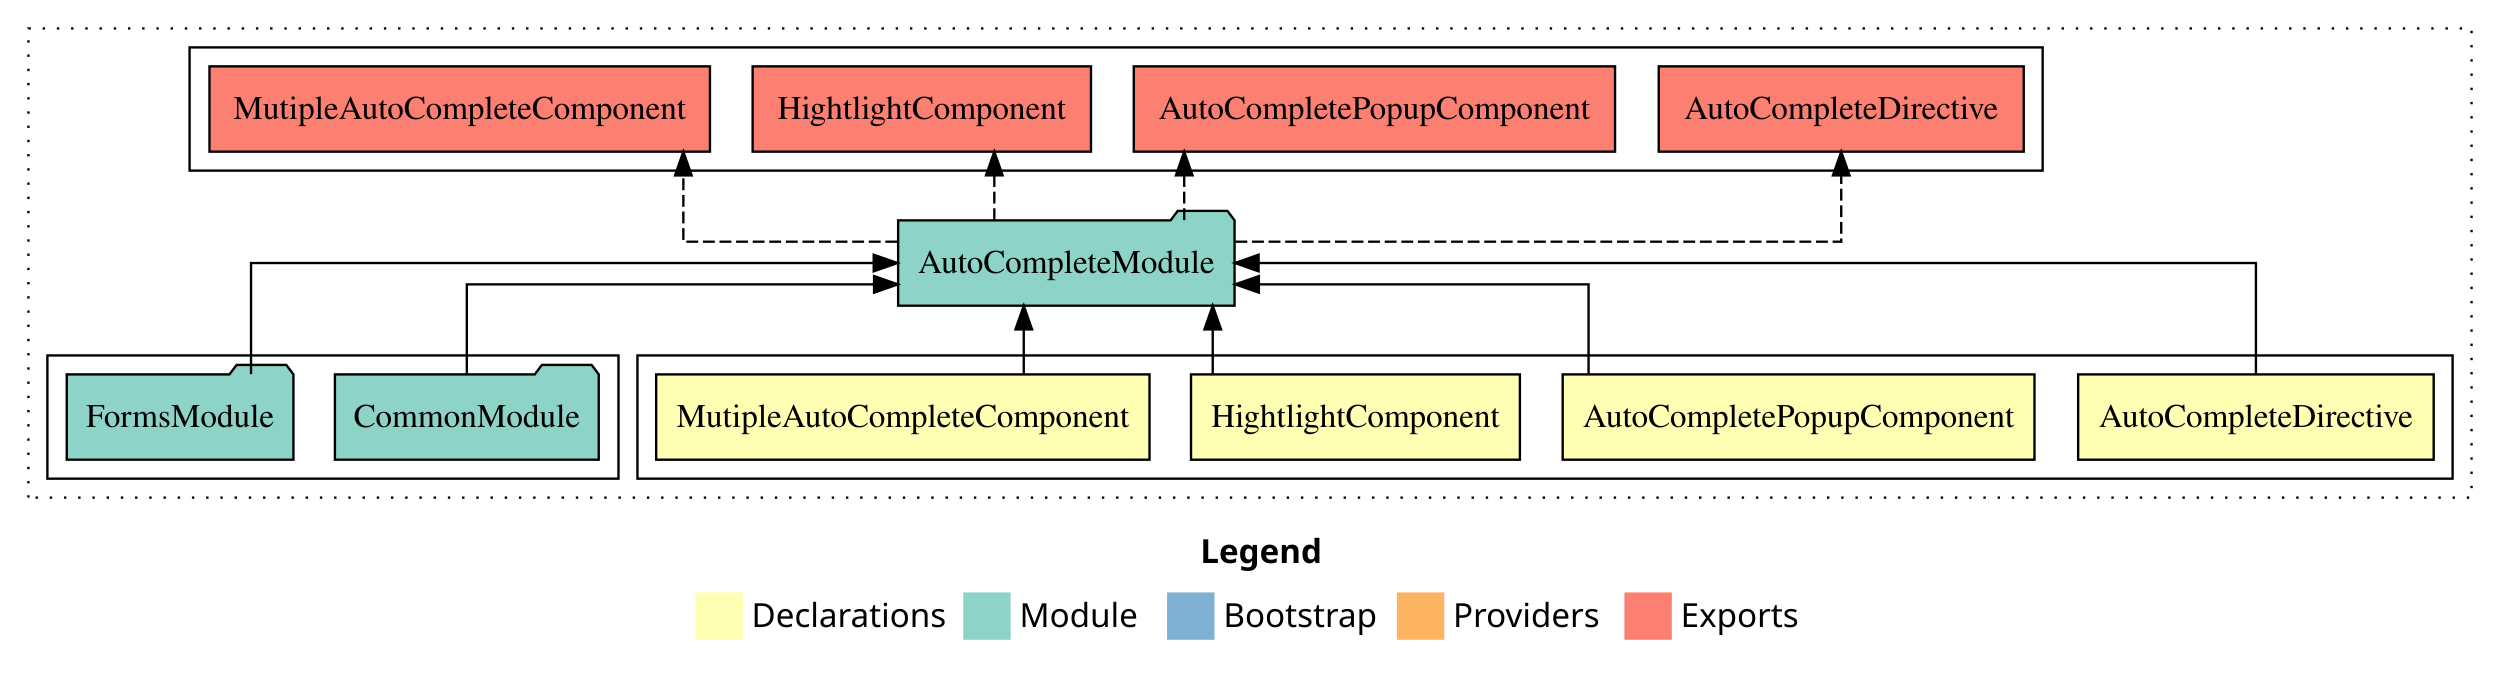
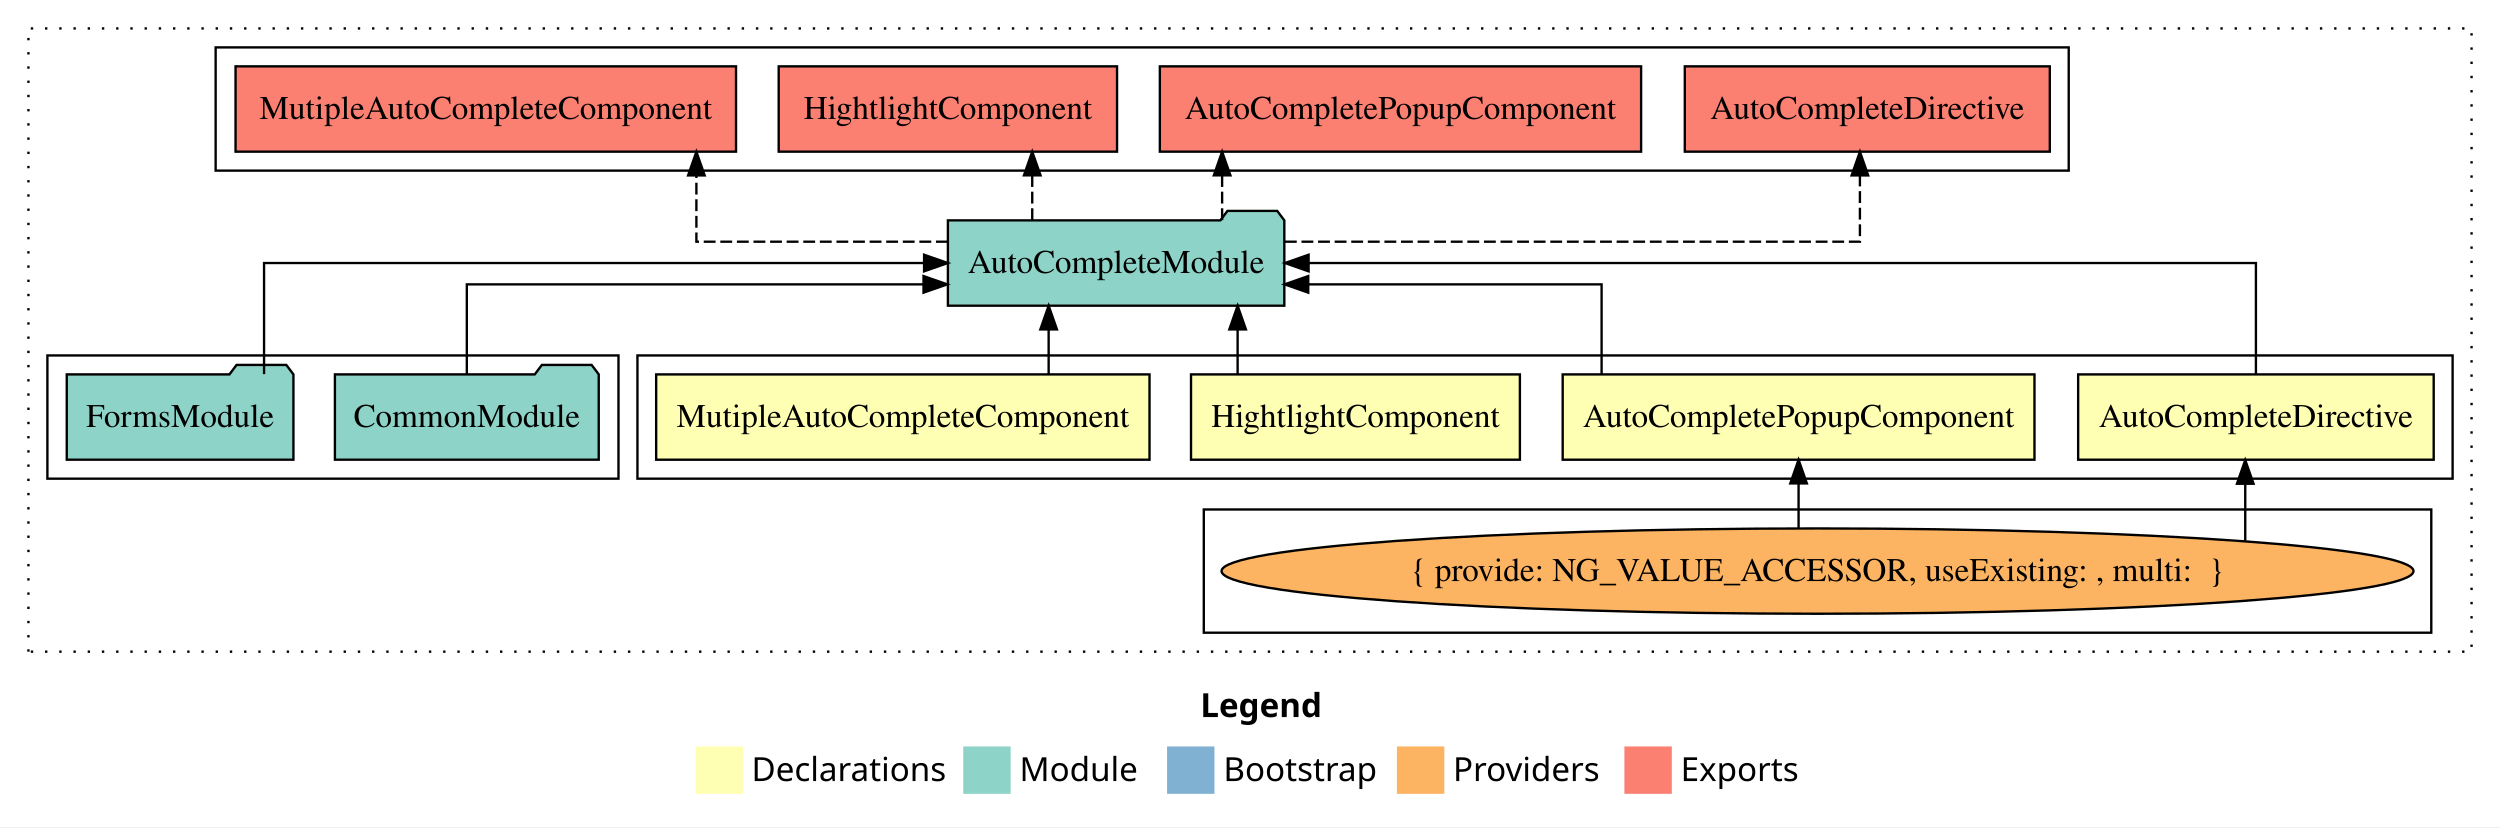
- <svg xmlns="http://www.w3.org/2000/svg" width="1055pt" height="284pt" viewBox="0.00 0.00 1055.00 284.00">
-   <g id="graph0" class="graph" transform="scale(1 1) rotate(0) translate(4 280)">
-     <polygon fill="white" stroke="none" points="-4,4 -4,-280 1051,-280 1051,4 -4,4" />
-     <text text-anchor="start" x="502.509" y="-42.4" font-family="sans-serif" font-weight="bold" font-size="14.00">Legend</text>
-     <polygon fill="#ffffb3" stroke="none" points="289.5,-10 289.5,-30 309.5,-30 309.5,-10 289.5,-10" />
-     <text text-anchor="start" x="313.129" y="-15.4" font-family="sans-serif" font-size="14.00">  Declarations</text>
-     <polygon fill="#8dd3c7" stroke="none" points="402.5,-10 402.5,-30 422.5,-30 422.5,-10 402.5,-10" />
-     <text text-anchor="start" x="426.225" y="-15.4" font-family="sans-serif" font-size="14.00">  Module</text>
-     <polygon fill="#80b1d3" stroke="none" points="488.5,-10 488.5,-30 508.5,-30 508.5,-10 488.5,-10" />
-     <text text-anchor="start" x="512.281" y="-15.4" font-family="sans-serif" font-size="14.00">  Bootstrap</text>
-     <polygon fill="#fdb462" stroke="none" points="585.5,-10 585.5,-30 605.5,-30 605.5,-10 585.5,-10" />
-     <text text-anchor="start" x="609.173" y="-15.4" font-family="sans-serif" font-size="14.00">  Providers</text>
-     <polygon fill="#fb8072" stroke="none" points="681.5,-10 681.5,-30 701.5,-30 701.5,-10 681.5,-10" />
-     <text text-anchor="start" x="705.226" y="-15.4" font-family="sans-serif" font-size="14.00">  Exports</text>
+ <svg xmlns="http://www.w3.org/2000/svg" width="1055pt" height="349pt" viewBox="0.00 0.00 1055.00 349.00">
+   <g id="graph0" class="graph" transform="scale(1 1) rotate(0) translate(4 345)">
+     <polygon fill="#ffffff" stroke="transparent" points="-4,4 -4,-345 1051,-345 1051,4 -4,4" />
+     <text text-anchor="start" x="502.509" y="-42.4" font-family="sans-serif" font-weight="bold" font-size="14.00" fill="#000000">Legend</text>
+     <polygon fill="#ffffb3" stroke="transparent" points="289.5,-10 289.5,-30 309.5,-30 309.5,-10 289.5,-10" />
+     <text text-anchor="start" x="313.129" y="-15.4" font-family="sans-serif" font-size="14.00" fill="#000000">  Declarations</text>
+     <polygon fill="#8dd3c7" stroke="transparent" points="402.5,-10 402.5,-30 422.5,-30 422.5,-10 402.5,-10" />
+     <text text-anchor="start" x="426.225" y="-15.4" font-family="sans-serif" font-size="14.00" fill="#000000">  Module</text>
+     <polygon fill="#80b1d3" stroke="transparent" points="488.5,-10 488.5,-30 508.5,-30 508.5,-10 488.5,-10" />
+     <text text-anchor="start" x="512.281" y="-15.4" font-family="sans-serif" font-size="14.00" fill="#000000">  Bootstrap</text>
+     <polygon fill="#fdb462" stroke="transparent" points="585.5,-10 585.5,-30 605.5,-30 605.5,-10 585.5,-10" />
+     <text text-anchor="start" x="609.173" y="-15.4" font-family="sans-serif" font-size="14.00" fill="#000000">  Providers</text>
+     <polygon fill="#fb8072" stroke="transparent" points="681.5,-10 681.5,-30 701.5,-30 701.5,-10 681.5,-10" />
+     <text text-anchor="start" x="705.226" y="-15.4" font-family="sans-serif" font-size="14.00" fill="#000000">  Exports</text>
    <g id="clust1" class="cluster">
-       <polygon fill="none" stroke="black" stroke-dasharray="1,5" points="8,-70 8,-268 1039,-268 1039,-70 8,-70" />
+       <polygon fill="none" stroke="#000000" stroke-dasharray="1,5" points="8,-70 8,-333 1039,-333 1039,-70 8,-70" />
    </g>
    <g id="clust2" class="cluster">
-       <polygon fill="none" stroke="black" points="265,-78 265,-130 1031,-130 1031,-78 265,-78" />
+       <polygon fill="none" stroke="#000000" points="265,-143 265,-195 1031,-195 1031,-143 265,-143" />
+     </g>
+     <g id="clust3" class="cluster">
+       <polygon fill="none" stroke="#000000" points="504,-78 504,-130 1022,-130 1022,-78 504,-78" />
    </g>
    <g id="clust7" class="cluster">
-       <polygon fill="none" stroke="black" points="16,-78 16,-130 257,-130 257,-78 16,-78" />
+       <polygon fill="none" stroke="#000000" points="16,-143 16,-195 257,-195 257,-143 16,-143" />
    </g>
    <g id="clust8" class="cluster">
-       <polygon fill="none" stroke="black" points="76,-208 76,-260 858,-260 858,-208 76,-208" />
+       <polygon fill="none" stroke="#000000" points="87,-273 87,-325 869,-325 869,-273 87,-273" />
    </g>
    <g id="node1" class="node">
-       <polygon fill="#ffffb3" stroke="black" points="1023.02,-122 872.982,-122 872.982,-86 1023.02,-86 1023.02,-122" />
-       <text text-anchor="middle" x="948" y="-99.8" font-family="Times,serif" font-size="14.00">AutoCompleteDirective</text>
+       <polygon fill="#ffffb3" stroke="#000000" points="1023.018,-187 872.982,-187 872.982,-151 1023.018,-151 1023.018,-187" />
+       <text text-anchor="middle" x="948" y="-164.8" font-family="Times,serif" font-size="14.00" fill="#000000">AutoCompleteDirective</text>
    </g>
    <g id="node5" class="node">
-       <polygon fill="#8dd3c7" stroke="black" points="516.985,-187 513.985,-191 492.985,-191 489.985,-187 375.015,-187 375.015,-151 516.985,-151 516.985,-187" />
-       <text text-anchor="middle" x="446" y="-164.8" font-family="Times,serif" font-size="14.00">AutoCompleteModule</text>
+       <polygon fill="#8dd3c7" stroke="#000000" points="537.985,-252 534.985,-256 513.985,-256 510.985,-252 396.015,-252 396.015,-216 537.985,-216 537.985,-252" />
+       <text text-anchor="middle" x="467" y="-229.8" font-family="Times,serif" font-size="14.00" fill="#000000">AutoCompleteModule</text>
    </g>
    <g id="edge1" class="edge">
-       <path fill="none" stroke="black" d="M948,-122.106C948,-141.339 948,-169 948,-169 948,-169 527.125,-169 527.125,-169" />
-       <polygon fill="black" stroke="black" points="527.125,-165.5 517.125,-169 527.125,-172.5 527.125,-165.5" />
+       <path fill="none" stroke="#000000" d="M948,-187.106C948,-206.339 948,-234 948,-234 948,-234 548.232,-234 548.232,-234" />
+       <polygon fill="#000000" stroke="#000000" points="548.232,-230.5 538.232,-234 548.232,-237.5 548.232,-230.5" />
    </g>
    <g id="node2" class="node">
-       <polygon fill="#ffffb3" stroke="black" points="854.55,-122 655.45,-122 655.45,-86 854.55,-86 854.55,-122" />
-       <text text-anchor="middle" x="755" y="-99.8" font-family="Times,serif" font-size="14.00">AutoCompletePopupComponent</text>
+       <polygon fill="#ffffb3" stroke="#000000" points="854.55,-187 655.45,-187 655.45,-151 854.55,-151 854.55,-187" />
+       <text text-anchor="middle" x="755" y="-164.8" font-family="Times,serif" font-size="14.00" fill="#000000">AutoCompletePopupComponent</text>
+     </g>
+     <g id="edge3" class="edge">
+       <path fill="none" stroke="#000000" d="M671.875,-187.027C671.875,-203.398 671.875,-225 671.875,-225 671.875,-225 548.08,-225 548.08,-225" />
+       <polygon fill="#000000" stroke="#000000" points="548.08,-221.5 538.08,-225 548.08,-228.5 548.08,-221.5" />
+     </g>
+     <g id="node3" class="node">
+       <polygon fill="#ffffb3" stroke="#000000" points="637.392,-187 498.608,-187 498.608,-151 637.392,-151 637.392,-187" />
+       <text text-anchor="middle" x="568" y="-164.8" font-family="Times,serif" font-size="14.00" fill="#000000">HightlightComponent</text>
+     </g>
+     <g id="edge5" class="edge">
+       <path fill="none" stroke="#000000" d="M518.273,-187.106C518.273,-187.106 518.273,-205.991 518.273,-205.991" />
+       <polygon fill="#000000" stroke="#000000" points="514.773,-205.991 518.273,-215.991 521.773,-205.991 514.773,-205.991" />
+     </g>
+     <g id="node4" class="node">
+       <polygon fill="#ffffb3" stroke="#000000" points="481.098,-187 272.902,-187 272.902,-151 481.098,-151 481.098,-187" />
+       <text text-anchor="middle" x="377" y="-164.8" font-family="Times,serif" font-size="14.00" fill="#000000">MutipleAutoCompleteComponent</text>
+     </g>
+     <g id="edge6" class="edge">
+       <path fill="none" stroke="#000000" d="M438.528,-187.106C438.528,-187.106 438.528,-205.991 438.528,-205.991" />
+       <polygon fill="#000000" stroke="#000000" points="435.029,-205.991 438.528,-215.991 442.029,-205.991 435.029,-205.991" />
+     </g>
+     <g id="node9" class="node">
+       <polygon fill="#fb8072" stroke="#000000" points="861.018,-317 706.982,-317 706.982,-281 861.018,-281 861.018,-317" />
+       <text text-anchor="middle" x="784" y="-294.8" font-family="Times,serif" font-size="14.00" fill="#000000">AutoCompleteDirective </text>
+     </g>
+     <g id="edge9" class="edge">
+       <path fill="none" stroke="#000000" stroke-dasharray="5,2" d="M538.225,-243C630.834,-243 780.883,-243 780.883,-243 780.883,-243 780.883,-270.973 780.883,-270.973" />
+       <polygon fill="#000000" stroke="#000000" points="777.383,-270.973 780.883,-280.973 784.383,-270.973 777.383,-270.973" />
+     </g>
+     <g id="node10" class="node">
+       <polygon fill="#fb8072" stroke="#000000" points="688.55,-317 485.45,-317 485.45,-281 688.55,-281 688.55,-317" />
+       <text text-anchor="middle" x="587" y="-294.8" font-family="Times,serif" font-size="14.00" fill="#000000">AutoCompletePopupComponent </text>
+     </g>
+     <g id="edge10" class="edge">
+       <path fill="none" stroke="#000000" stroke-dasharray="5,2" d="M511.734,-252.106C511.734,-252.106 511.734,-270.991 511.734,-270.991" />
+       <polygon fill="#000000" stroke="#000000" points="508.234,-270.991 511.734,-280.991 515.234,-270.991 508.234,-270.991" />
+     </g>
+     <g id="node11" class="node">
+       <polygon fill="#fb8072" stroke="#000000" points="467.392,-317 324.608,-317 324.608,-281 467.392,-281 467.392,-317" />
+       <text text-anchor="middle" x="396" y="-294.8" font-family="Times,serif" font-size="14.00" fill="#000000">HightlightComponent </text>
+     </g>
+     <g id="edge11" class="edge">
+       <path fill="none" stroke="#000000" stroke-dasharray="5,2" d="M431.602,-252.106C431.602,-252.106 431.602,-270.991 431.602,-270.991" />
+       <polygon fill="#000000" stroke="#000000" points="428.102,-270.991 431.602,-280.991 435.102,-270.991 428.102,-270.991" />
+     </g>
+     <g id="node12" class="node">
+       <polygon fill="#fb8072" stroke="#000000" points="306.599,-317 95.401,-317 95.401,-281 306.599,-281 306.599,-317" />
+       <text text-anchor="middle" x="201" y="-294.8" font-family="Times,serif" font-size="14.00" fill="#000000">MutipleAutoCompleteComponent </text>
+     </g>
+     <g id="edge12" class="edge">
+       <path fill="none" stroke="#000000" stroke-dasharray="5,2" d="M395.977,-243C346.7,-243 289.875,-243 289.875,-243 289.875,-243 289.875,-270.973 289.875,-270.973" />
+       <polygon fill="#000000" stroke="#000000" points="286.375,-270.973 289.875,-280.973 293.375,-270.973 286.375,-270.973" />
+     </g>
+     <g id="node6" class="node">
+       <ellipse fill="#fdb462" stroke="#000000" cx="763" cy="-104" rx="251.499" ry="18" />
+       <text text-anchor="middle" x="763" y="-99.8" font-family="Times,serif" font-size="14.00" fill="#000000">{ provide: NG_VALUE_ACCESSOR, useExisting: , multi:  }</text>
    </g>
    <g id="edge2" class="edge">
-       <path fill="none" stroke="black" d="M666.375,-122.027C666.375,-138.398 666.375,-160 666.375,-160 666.375,-160 527.245,-160 527.245,-160" />
-       <polygon fill="black" stroke="black" points="527.245,-156.5 517.245,-160 527.245,-163.5 527.245,-156.5" />
-     </g>
-     <g id="node3" class="node">
-       <polygon fill="#ffffb3" stroke="black" points="637.392,-122 498.608,-122 498.608,-86 637.392,-86 637.392,-122" />
-       <text text-anchor="middle" x="568" y="-99.8" font-family="Times,serif" font-size="14.00">HightlightComponent</text>
-     </g>
-     <g id="edge3" class="edge">
-       <path fill="none" stroke="black" d="M507.773,-122.106C507.773,-122.106 507.773,-140.991 507.773,-140.991" />
-       <polygon fill="black" stroke="black" points="504.273,-140.991 507.773,-150.991 511.273,-140.991 504.273,-140.991" />
-     </g>
-     <g id="node4" class="node">
-       <polygon fill="#ffffb3" stroke="black" points="481.098,-122 272.902,-122 272.902,-86 481.098,-86 481.098,-122" />
-       <text text-anchor="middle" x="377" y="-99.8" font-family="Times,serif" font-size="14.00">MutipleAutoCompleteComponent</text>
+       <path fill="none" stroke="#000000" d="M943.495,-116.533C943.495,-116.533 943.495,-140.851 943.495,-140.851" />
+       <polygon fill="#000000" stroke="#000000" points="939.995,-140.851 943.495,-150.851 946.995,-140.851 939.995,-140.851" />
    </g>
    <g id="edge4" class="edge">
-       <path fill="none" stroke="black" d="M428.028,-122.106C428.028,-122.106 428.028,-140.991 428.028,-140.991" />
-       <polygon fill="black" stroke="black" points="424.528,-140.991 428.028,-150.991 431.528,-140.991 424.528,-140.991" />
+       <path fill="none" stroke="#000000" d="M755,-122.106C755,-122.106 755,-140.991 755,-140.991" />
+       <polygon fill="#000000" stroke="#000000" points="751.5,-140.991 755,-150.991 758.5,-140.991 751.5,-140.991" />
+     </g>
+     <g id="node7" class="node">
+       <polygon fill="#8dd3c7" stroke="#000000" points="248.668,-187 245.668,-191 224.668,-191 221.668,-187 137.332,-187 137.332,-151 248.668,-151 248.668,-187" />
+       <text text-anchor="middle" x="193" y="-164.8" font-family="Times,serif" font-size="14.00" fill="#000000">CommonModule</text>
+     </g>
+     <g id="edge7" class="edge">
+       <path fill="none" stroke="#000000" d="M193,-187.027C193,-203.398 193,-225 193,-225 193,-225 385.725,-225 385.725,-225" />
+       <polygon fill="#000000" stroke="#000000" points="385.725,-228.5 395.725,-225 385.725,-221.5 385.725,-228.5" />
    </g>
    <g id="node8" class="node">
-       <polygon fill="#fb8072" stroke="black" points="850.018,-252 695.982,-252 695.982,-216 850.018,-216 850.018,-252" />
-       <text text-anchor="middle" x="773" y="-229.8" font-family="Times,serif" font-size="14.00">AutoCompleteDirective </text>
-     </g>
-     <g id="edge7" class="edge">
-       <path fill="none" stroke="black" stroke-dasharray="5,2" d="M517.357,-178C613.574,-178 773,-178 773,-178 773,-178 773,-205.973 773,-205.973" />
-       <polygon fill="black" stroke="black" points="769.5,-205.973 773,-215.973 776.5,-205.973 769.5,-205.973" />
-     </g>
-     <g id="node9" class="node">
-       <polygon fill="#fb8072" stroke="black" points="677.55,-252 474.45,-252 474.45,-216 677.55,-216 677.55,-252" />
-       <text text-anchor="middle" x="576" y="-229.8" font-family="Times,serif" font-size="14.00">AutoCompletePopupComponent </text>
+       <polygon fill="#8dd3c7" stroke="#000000" points="119.829,-187 116.829,-191 95.829,-191 92.829,-187 24.171,-187 24.171,-151 119.829,-151 119.829,-187" />
+       <text text-anchor="middle" x="72" y="-164.8" font-family="Times,serif" font-size="14.00" fill="#000000">FormsModule</text>
    </g>
    <g id="edge8" class="edge">
-       <path fill="none" stroke="black" stroke-dasharray="5,2" d="M495.734,-187.106C495.734,-187.106 495.734,-205.991 495.734,-205.991" />
-       <polygon fill="black" stroke="black" points="492.234,-205.991 495.734,-215.991 499.234,-205.991 492.234,-205.991" />
-     </g>
-     <g id="node10" class="node">
-       <polygon fill="#fb8072" stroke="black" points="456.393,-252 313.607,-252 313.607,-216 456.393,-216 456.393,-252" />
-       <text text-anchor="middle" x="385" y="-229.8" font-family="Times,serif" font-size="14.00">HightlightComponent </text>
-     </g>
-     <g id="edge9" class="edge">
-       <path fill="none" stroke="black" stroke-dasharray="5,2" d="M415.602,-187.106C415.602,-187.106 415.602,-205.991 415.602,-205.991" />
-       <polygon fill="black" stroke="black" points="412.102,-205.991 415.602,-215.991 419.102,-205.991 412.102,-205.991" />
-     </g>
-     <g id="node11" class="node">
-       <polygon fill="#fb8072" stroke="black" points="295.599,-252 84.401,-252 84.401,-216 295.599,-216 295.599,-252" />
-       <text text-anchor="middle" x="190" y="-229.8" font-family="Times,serif" font-size="14.00">MutipleAutoCompleteComponent </text>
-     </g>
-     <g id="edge10" class="edge">
-       <path fill="none" stroke="black" stroke-dasharray="5,2" d="M374.638,-178C331.341,-178 284.375,-178 284.375,-178 284.375,-178 284.375,-205.973 284.375,-205.973" />
-       <polygon fill="black" stroke="black" points="280.875,-205.973 284.375,-215.973 287.875,-205.973 280.875,-205.973" />
-     </g>
-     <g id="node6" class="node">
-       <polygon fill="#8dd3c7" stroke="black" points="248.668,-122 245.668,-126 224.668,-126 221.668,-122 137.332,-122 137.332,-86 248.668,-86 248.668,-122" />
-       <text text-anchor="middle" x="193" y="-99.8" font-family="Times,serif" font-size="14.00">CommonModule</text>
-     </g>
-     <g id="edge5" class="edge">
-       <path fill="none" stroke="black" d="M193,-122.027C193,-138.398 193,-160 193,-160 193,-160 364.852,-160 364.852,-160" />
-       <polygon fill="black" stroke="black" points="364.852,-163.5 374.852,-160 364.852,-156.5 364.852,-163.5" />
-     </g>
-     <g id="node7" class="node">
-       <polygon fill="#8dd3c7" stroke="black" points="119.829,-122 116.829,-126 95.829,-126 92.829,-122 24.171,-122 24.171,-86 119.829,-86 119.829,-122" />
-       <text text-anchor="middle" x="72" y="-99.8" font-family="Times,serif" font-size="14.00">FormsModule</text>
-     </g>
-     <g id="edge6" class="edge">
-       <path fill="none" stroke="black" d="M101.933,-122.106C101.933,-141.339 101.933,-169 101.933,-169 101.933,-169 364.709,-169 364.709,-169" />
-       <polygon fill="black" stroke="black" points="364.709,-172.5 374.709,-169 364.709,-165.5 364.709,-172.5" />
+       <path fill="none" stroke="#000000" d="M107.433,-187.106C107.433,-206.339 107.433,-234 107.433,-234 107.433,-234 385.961,-234 385.961,-234" />
+       <polygon fill="#000000" stroke="#000000" points="385.961,-237.5 395.961,-234 385.961,-230.5 385.961,-237.5" />
    </g>
  </g>
</svg>
